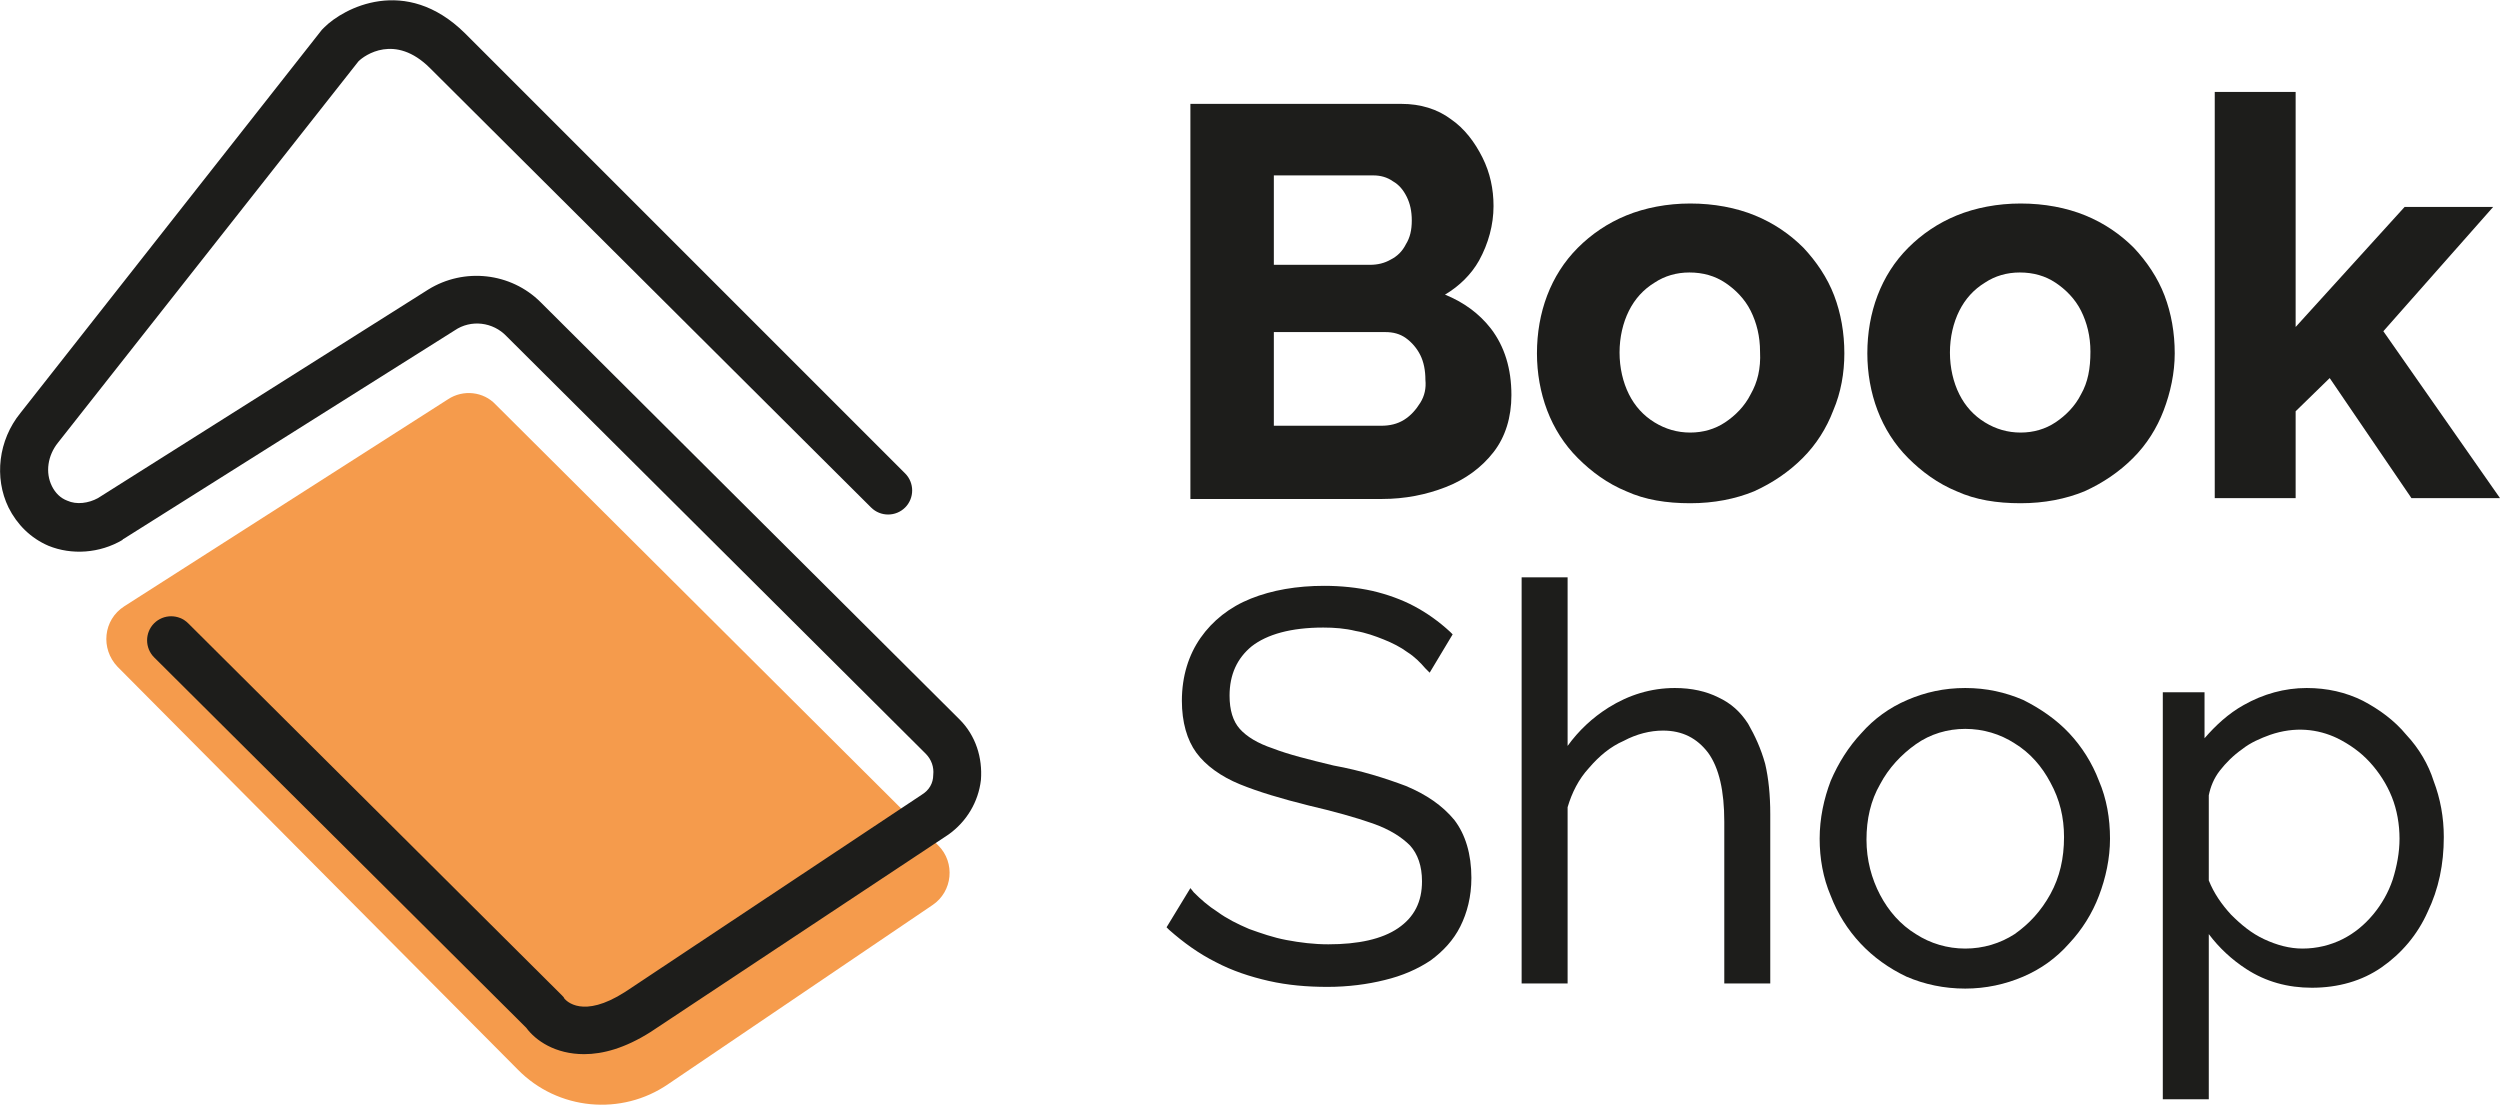
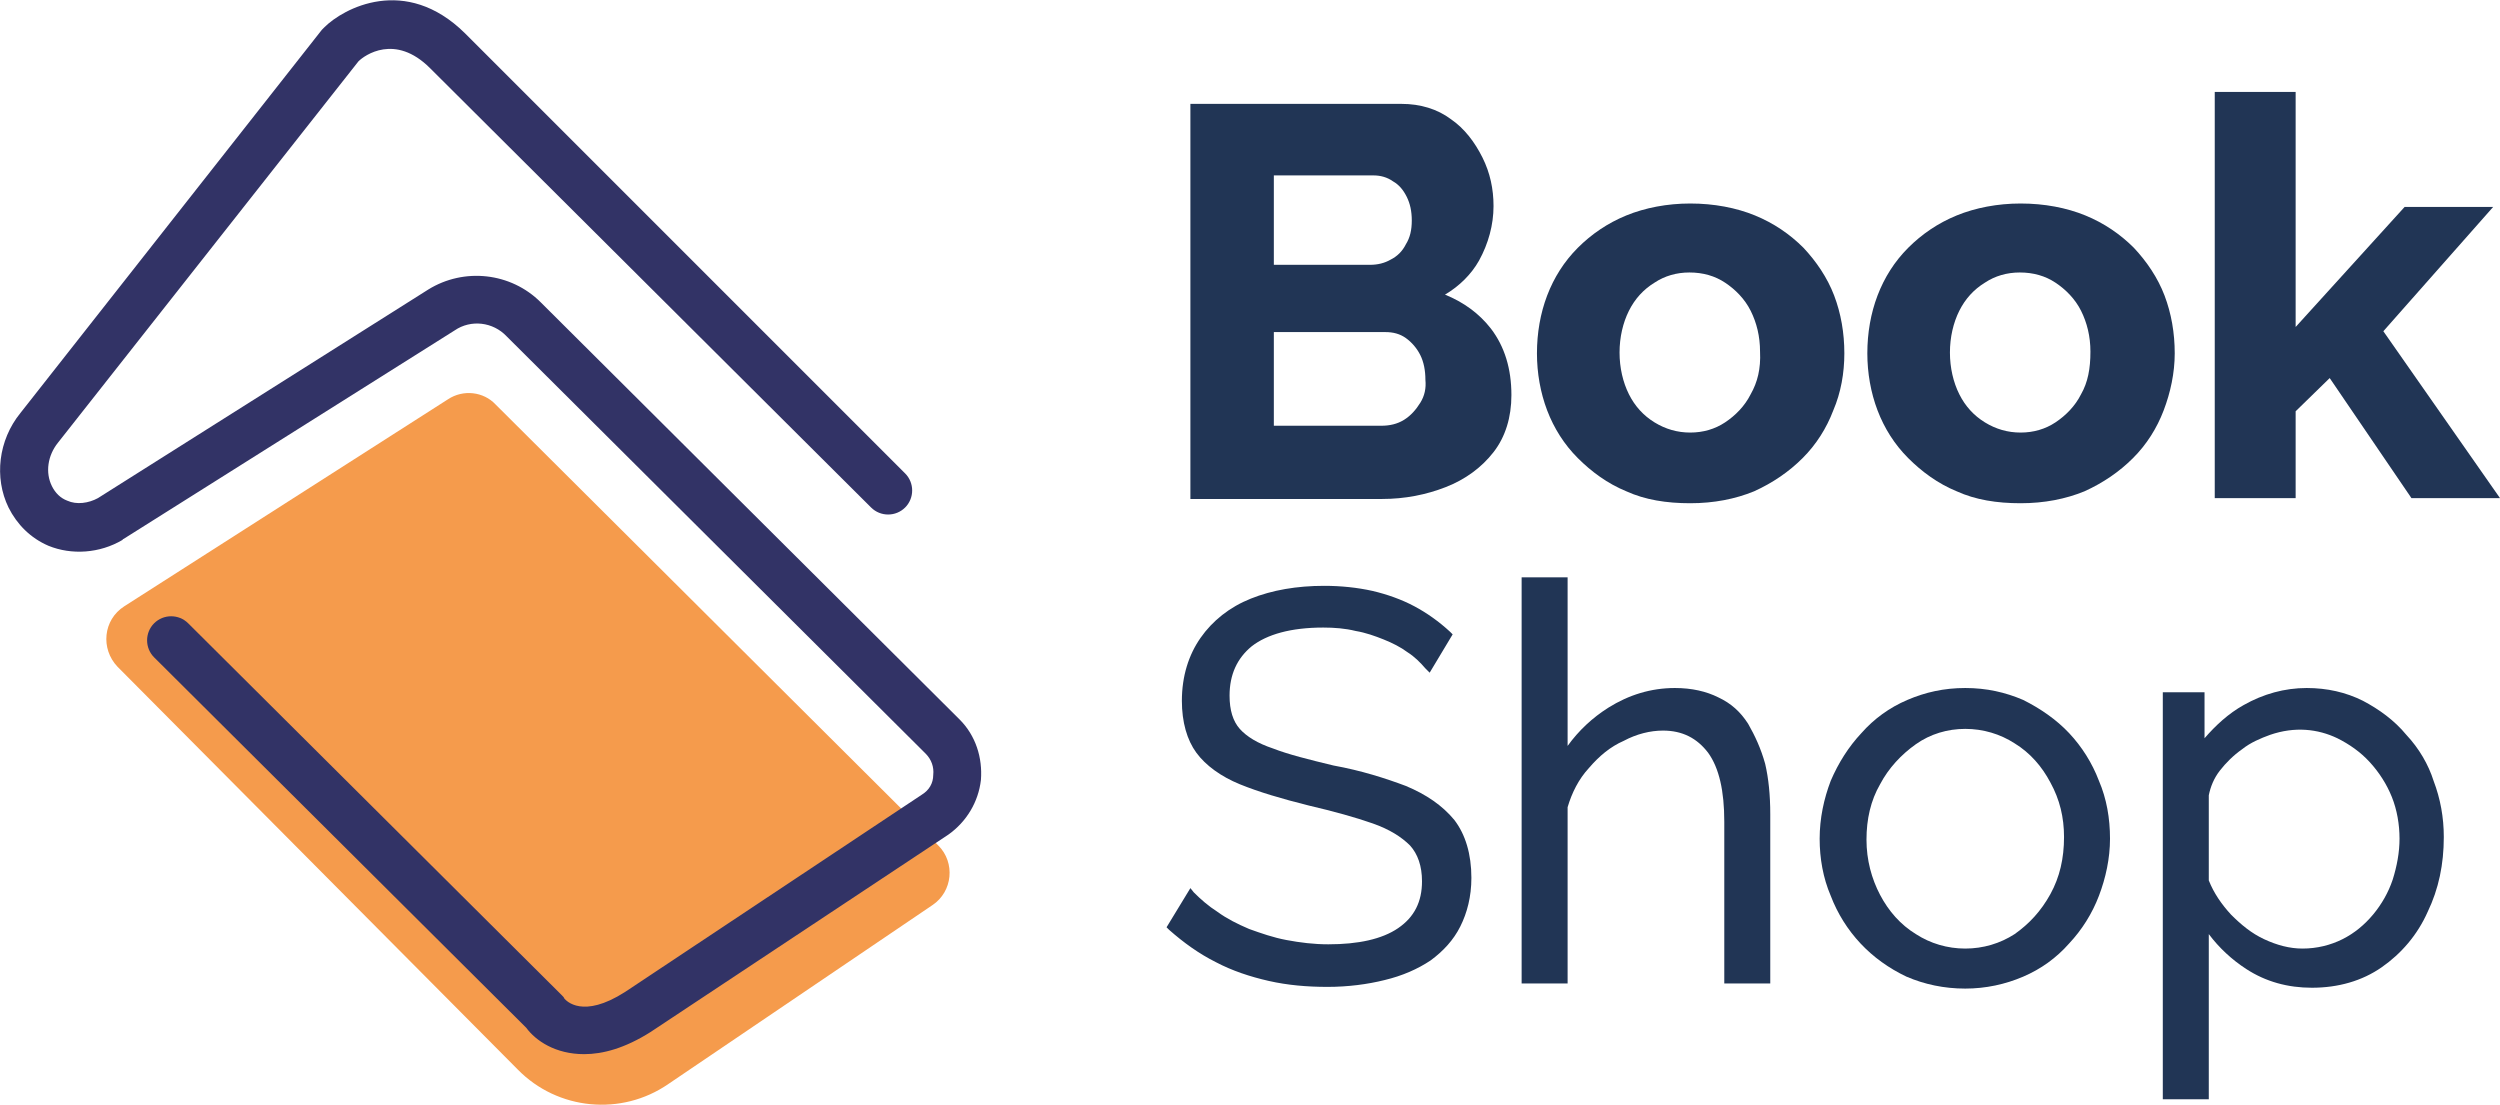
<svg xmlns="http://www.w3.org/2000/svg" version="1.1" id="Capa_1" x="0px" y="0px" viewBox="0 0 293.6 129.7" style="enable-background:new 0 0 293.6 129.7;" xml:space="preserve">
  <style type="text/css">
	.st0{fill:#F59B4C;}
- 	.st1{fill:#1D1D1B;}
+ 	.st1{fill:#323366;}
+ 	.st2{fill:#213555;}
</style>
  <g>
    <path class="st0" d="M52.6,46.9l-38,24.3c-2.5,1.6-2.8,5-0.8,7.1l47,47.3c4.7,4.8,12.2,5.5,17.7,1.7l31-21c2.4-1.6,2.7-5,0.7-7   l-52-51.8C56.8,46,54.4,45.7,52.6,46.9z" />
  </g>
  <g>
    <path class="st1" d="M68.6,123.8c-3.4,0-5.7-1.6-6.8-3.1L18.1,77.2c-1.1-1.1-1.1-2.9,0-4s2.9-1.1,4,0L66,116.9   c0.2,0.2,0.2,0.2,0.3,0.4c0.2,0.2,2.1,2.4,7.1-0.8l34.9-23.2c0.8-0.5,1.3-1.3,1.3-2.3c0.1-0.9-0.2-1.8-0.9-2.5l-49.2-49   c-1.6-1.7-4.2-2-6.1-0.7L14.5,63.3c0,0-0.1,0-0.1,0.1c-2.7,1.6-6,1.8-8.7,0.7C3.6,63.2,2,61.6,1,59.6c-1.7-3.5-1.2-7.9,1.4-11.1   l35.4-45c0.1-0.1,0.2-0.2,0.3-0.3C40.3,1,47.6-3,54.6,3.9l51.7,51.7c1.1,1.1,1.1,2.9,0,4s-2.9,1.1-4,0L50.5,8   c-4.1-4.1-7.7-1.5-8.4-0.8L6.8,52c-1.2,1.5-1.5,3.5-0.7,5.1c0.4,0.8,1,1.4,1.8,1.7c1.1,0.5,2.5,0.3,3.6-0.3L50.3,34   c4.2-2.6,9.7-2,13.2,1.5l49.2,49c1.9,1.9,2.7,4.5,2.5,7.1c-0.3,2.6-1.7,4.9-3.8,6.4l-35,23.2C73.4,123.1,70.8,123.8,68.6,123.8z" />
  </g>
-   <path class="st1" d="M169.7,34.6c1.7-1,3.1-2.4,4-4c1.1-2,1.7-4.2,1.7-6.4c0-2-0.4-3.9-1.3-5.7c-0.9-1.8-2.1-3.4-3.7-4.5  c-1.6-1.2-3.6-1.8-5.8-1.8h-24.8v46.4h22.5c2.7,0,5.2-0.5,7.5-1.4s4.2-2.3,5.6-4.1c1.4-1.8,2.1-4.1,2.1-6.7c0-3.1-0.8-5.7-2.4-7.8  C173.7,36.8,171.9,35.5,169.7,34.6z M149.6,20.6h11.7c0.8,0,1.6,0.2,2.3,0.7c0.7,0.4,1.2,1,1.6,1.8s0.6,1.7,0.6,2.8  c0,1.1-0.2,2-0.7,2.8c-0.4,0.8-1,1.4-1.8,1.8c-0.7,0.4-1.5,0.6-2.4,0.6h-11.3L149.6,20.6L149.6,20.6z M166.8,47.3  c-0.5,0.8-1.1,1.5-1.9,2c-0.8,0.5-1.7,0.7-2.7,0.7h-12.6V39h13.1c0.9,0,1.7,0.2,2.4,0.7s1.3,1.2,1.7,2s0.6,1.8,0.6,2.9  C167.5,45.6,167.3,46.5,166.8,47.3z" />
-   <path class="st1" d="M216.6,41.5c0-2.4-0.4-4.7-1.2-6.8s-2.1-4-3.6-5.6c-1.6-1.6-3.5-2.9-5.7-3.8s-4.8-1.4-7.6-1.4  c-2.7,0-5.3,0.5-7.5,1.4s-4.1,2.2-5.7,3.8c-1.6,1.6-2.8,3.5-3.6,5.6c-0.8,2.1-1.2,4.4-1.2,6.8c0,2.3,0.4,4.6,1.2,6.7  c0.8,2.1,2,4,3.6,5.6s3.5,3,5.7,3.9c2.2,1,4.7,1.4,7.5,1.4s5.3-0.5,7.5-1.4c2.2-1,4.1-2.3,5.7-3.9c1.6-1.6,2.8-3.5,3.6-5.6  C216.2,46.1,216.6,43.8,216.6,41.5z M205.6,46.3c-0.7,1.4-1.8,2.5-3,3.3s-2.6,1.2-4.1,1.2s-2.9-0.4-4.2-1.2s-2.3-1.9-3-3.3  c-0.7-1.4-1.1-3.1-1.1-4.9c0-1.8,0.4-3.5,1.1-4.9c0.7-1.4,1.7-2.5,3-3.3c1.2-0.8,2.6-1.2,4.1-1.2c1.6,0,3,0.4,4.2,1.2s2.3,1.9,3,3.3  c0.7,1.4,1.1,3,1.1,4.8C206.8,43.3,206.4,44.9,205.6,46.3z" />
-   <path class="st1" d="M255.4,41.5c0-2.4-0.4-4.7-1.2-6.8s-2.1-4-3.6-5.6c-1.6-1.6-3.5-2.9-5.7-3.8s-4.8-1.4-7.6-1.4  c-2.7,0-5.3,0.5-7.5,1.4s-4.1,2.2-5.7,3.8c-1.6,1.6-2.8,3.5-3.6,5.6c-0.8,2.1-1.2,4.4-1.2,6.8c0,2.3,0.4,4.6,1.2,6.7  c0.8,2.1,2,4,3.6,5.6s3.5,3,5.7,3.9c2.2,1,4.7,1.4,7.5,1.4s5.3-0.5,7.5-1.4c2.2-1,4.1-2.3,5.7-3.9c1.6-1.6,2.8-3.5,3.6-5.6  C254.9,46.1,255.4,43.8,255.4,41.5z M244.4,46.3c-0.7,1.4-1.8,2.5-3,3.3s-2.6,1.2-4.1,1.2s-2.9-0.4-4.2-1.2s-2.3-1.9-3-3.3  c-0.7-1.4-1.1-3.1-1.1-4.9c0-1.8,0.4-3.5,1.1-4.9c0.7-1.4,1.7-2.5,3-3.3c1.2-0.8,2.6-1.2,4.1-1.2c1.6,0,3,0.4,4.2,1.2s2.3,1.9,3,3.3  c0.7,1.4,1.1,3,1.1,4.8C245.5,43.3,245.2,44.9,244.4,46.3z" />
-   <polygon class="st1" points="292.8,24.3 282.4,24.3 269.6,38.4 269.6,10.8 260.1,10.8 260.1,58.5 269.6,58.5 269.6,48.3 273.6,44.4   283.2,58.5 293.6,58.5 279.9,38.9 " />
-   <path class="st1" d="M165.1,92.3c-2.4-0.9-5.2-1.8-8.5-2.4c-2.9-0.7-5.3-1.3-7.1-2c-1.8-0.6-3.1-1.4-3.9-2.3  c-0.8-0.9-1.2-2.2-1.2-3.9c0-2.5,0.9-4.4,2.6-5.8c1.8-1.4,4.6-2.2,8.4-2.2c1.3,0,2.6,0.1,3.8,0.4c1.2,0.2,2.3,0.6,3.3,1  s2,0.9,2.8,1.5c0.8,0.5,1.5,1.2,2.1,1.9l0.5,0.5l2.7-4.5l-0.3-0.3c-1.3-1.2-2.7-2.2-4.2-3s-3.2-1.4-4.9-1.8  c-1.8-0.4-3.7-0.6-5.7-0.6c-3.2,0-6.1,0.5-8.6,1.5s-4.5,2.6-5.9,4.6s-2.2,4.5-2.2,7.4c0,2.5,0.6,4.6,1.7,6.1  c1.1,1.5,2.9,2.8,5.1,3.7c2.2,0.9,4.9,1.7,8.1,2.5c3,0.7,5.5,1.4,7.5,2.1s3.4,1.6,4.4,2.6c0.9,1,1.4,2.4,1.4,4.2  c0,2.4-0.9,4.2-2.8,5.5c-1.9,1.3-4.7,1.9-8.2,1.9c-1.7,0-3.3-0.2-4.9-0.5c-1.6-0.3-3-0.8-4.4-1.3c-1.4-0.6-2.6-1.2-3.7-2  c-1.1-0.7-2-1.5-2.8-2.3l-0.4-0.5l-2.8,4.6l0.3,0.3c1.7,1.5,3.5,2.8,5.5,3.8c1.9,1,4,1.7,6.2,2.2s4.5,0.7,6.9,0.7s4.7-0.3,6.7-0.8  c2.1-0.5,3.9-1.3,5.4-2.3c1.5-1.1,2.7-2.4,3.5-4s1.3-3.5,1.3-5.7c0-2.8-0.7-5.1-2-6.8C169.4,94.6,167.5,93.3,165.1,92.3z" />
-   <path class="st1" d="M205.3,85c-0.9-1.4-2-2.4-3.5-3.1c-1.4-0.7-3.1-1.1-5.1-1.1c-2.8,0-5.4,0.8-7.8,2.3c-1.9,1.2-3.5,2.7-4.8,4.5  V67.8h-5.4v47.7h5.4V94.8c0.5-1.7,1.3-3.3,2.5-4.6c1.2-1.4,2.5-2.5,4.1-3.2c1.5-0.8,3.1-1.2,4.6-1.2c2.3,0,4,0.9,5.3,2.6  c1.3,1.8,1.9,4.5,1.9,8.1v19h5.4V95.6c0-2.2-0.2-4.2-0.6-5.9C206.8,87.9,206.1,86.4,205.3,85z" />
-   <path class="st1" d="M243,86.1c-1.5-1.6-3.4-2.9-5.4-3.9c-2.1-0.9-4.3-1.4-6.8-1.4s-4.7,0.5-6.8,1.4s-3.9,2.2-5.4,3.9  c-1.5,1.6-2.7,3.5-3.6,5.6c-0.8,2.1-1.3,4.4-1.3,6.8c0,2.3,0.4,4.6,1.3,6.7c0.8,2.1,2,4,3.5,5.6s3.3,2.9,5.4,3.9  c2.1,0.9,4.4,1.4,6.9,1.4c2.4,0,4.7-0.5,6.8-1.4s3.9-2.2,5.4-3.9c1.5-1.6,2.7-3.5,3.5-5.6s1.3-4.4,1.3-6.7c0-2.4-0.4-4.7-1.3-6.8  C245.7,89.6,244.5,87.7,243,86.1z M240.8,105c-1.1,2-2.5,3.5-4.2,4.7c-1.7,1.1-3.7,1.7-5.8,1.7s-4.1-0.6-5.8-1.7  c-1.8-1.1-3.2-2.7-4.2-4.6s-1.6-4.1-1.6-6.5s0.5-4.6,1.6-6.5c1-1.9,2.5-3.5,4.2-4.7s3.7-1.8,5.8-1.8s4.1,0.6,5.8,1.7  c1.8,1.1,3.2,2.7,4.2,4.6c1.1,2,1.6,4.1,1.6,6.4C242.4,100.8,241.9,103,240.8,105z" />
-   <path class="st1" d="M282.6,86.3c-1.4-1.7-3.2-3-5.1-4c-2-1-4.2-1.5-6.6-1.5c-2.6,0-5.1,0.7-7.4,2c-1.8,1-3.3,2.4-4.6,3.9v-5.4H254  v47.8h5.4v-19.4c1.2,1.6,2.7,3,4.4,4.1c2.3,1.5,4.9,2.2,7.7,2.2c3.1,0,5.9-0.8,8.2-2.4c2.3-1.6,4.2-3.8,5.4-6.5  c1.3-2.7,1.9-5.6,1.9-8.8c0-2.3-0.4-4.5-1.2-6.6C285.2,89.8,284.1,87.9,282.6,86.3z M281,103.3c-0.5,1.5-1.3,2.9-2.3,4.1  s-2.2,2.2-3.6,2.9c-1.4,0.7-3,1.1-4.7,1.1c-1.5,0-3-0.4-4.5-1.1s-2.7-1.7-3.9-2.9c-1.1-1.2-2-2.5-2.6-4v-10c0.2-1,0.6-2,1.3-2.9  c0.7-0.9,1.6-1.8,2.6-2.5c1-0.8,2.2-1.3,3.3-1.7c2.9-1,5.6-0.7,7.9,0.4c1.4,0.7,2.7,1.6,3.8,2.8c1.1,1.2,2,2.6,2.6,4.1  s0.9,3.2,0.9,4.9C281.8,100.1,281.5,101.7,281,103.3z" />
+   <path class="st2" d="M169.7,34.6c1.7-1,3.1-2.4,4-4c1.1-2,1.7-4.2,1.7-6.4c0-2-0.4-3.9-1.3-5.7c-0.9-1.8-2.1-3.4-3.7-4.5  c-1.6-1.2-3.6-1.8-5.8-1.8h-24.8v46.4h22.5c2.7,0,5.2-0.5,7.5-1.4s4.2-2.3,5.6-4.1c1.4-1.8,2.1-4.1,2.1-6.7c0-3.1-0.8-5.7-2.4-7.8  C173.7,36.8,171.9,35.5,169.7,34.6z M149.6,20.6h11.7c0.8,0,1.6,0.2,2.3,0.7c0.7,0.4,1.2,1,1.6,1.8s0.6,1.7,0.6,2.8  c0,1.1-0.2,2-0.7,2.8c-0.4,0.8-1,1.4-1.8,1.8c-0.7,0.4-1.5,0.6-2.4,0.6h-11.3L149.6,20.6L149.6,20.6z M166.8,47.3  c-0.5,0.8-1.1,1.5-1.9,2c-0.8,0.5-1.7,0.7-2.7,0.7h-12.6V39h13.1c0.9,0,1.7,0.2,2.4,0.7s1.3,1.2,1.7,2s0.6,1.8,0.6,2.9  C167.5,45.6,167.3,46.5,166.8,47.3z" />
+   <path class="st2" d="M216.6,41.5c0-2.4-0.4-4.7-1.2-6.8s-2.1-4-3.6-5.6c-1.6-1.6-3.5-2.9-5.7-3.8s-4.8-1.4-7.6-1.4  c-2.7,0-5.3,0.5-7.5,1.4s-4.1,2.2-5.7,3.8c-1.6,1.6-2.8,3.5-3.6,5.6c-0.8,2.1-1.2,4.4-1.2,6.8c0,2.3,0.4,4.6,1.2,6.7  c0.8,2.1,2,4,3.6,5.6s3.5,3,5.7,3.9c2.2,1,4.7,1.4,7.5,1.4s5.3-0.5,7.5-1.4c2.2-1,4.1-2.3,5.7-3.9c1.6-1.6,2.8-3.5,3.6-5.6  C216.2,46.1,216.6,43.8,216.6,41.5z M205.6,46.3c-0.7,1.4-1.8,2.5-3,3.3s-2.6,1.2-4.1,1.2s-2.9-0.4-4.2-1.2s-2.3-1.9-3-3.3  c-0.7-1.4-1.1-3.1-1.1-4.9c0-1.8,0.4-3.5,1.1-4.9c0.7-1.4,1.7-2.5,3-3.3c1.2-0.8,2.6-1.2,4.1-1.2c1.6,0,3,0.4,4.2,1.2s2.3,1.9,3,3.3  c0.7,1.4,1.1,3,1.1,4.8C206.8,43.3,206.4,44.9,205.6,46.3z" />
+   <path class="st2" d="M255.4,41.5c0-2.4-0.4-4.7-1.2-6.8s-2.1-4-3.6-5.6c-1.6-1.6-3.5-2.9-5.7-3.8s-4.8-1.4-7.6-1.4  c-2.7,0-5.3,0.5-7.5,1.4s-4.1,2.2-5.7,3.8c-1.6,1.6-2.8,3.5-3.6,5.6c-0.8,2.1-1.2,4.4-1.2,6.8c0,2.3,0.4,4.6,1.2,6.7  c0.8,2.1,2,4,3.6,5.6s3.5,3,5.7,3.9c2.2,1,4.7,1.4,7.5,1.4s5.3-0.5,7.5-1.4c2.2-1,4.1-2.3,5.7-3.9c1.6-1.6,2.8-3.5,3.6-5.6  C254.9,46.1,255.4,43.8,255.4,41.5z M244.4,46.3c-0.7,1.4-1.8,2.5-3,3.3s-2.6,1.2-4.1,1.2s-2.9-0.4-4.2-1.2s-2.3-1.9-3-3.3  c-0.7-1.4-1.1-3.1-1.1-4.9c0-1.8,0.4-3.5,1.1-4.9c0.7-1.4,1.7-2.5,3-3.3c1.2-0.8,2.6-1.2,4.1-1.2c1.6,0,3,0.4,4.2,1.2s2.3,1.9,3,3.3  c0.7,1.4,1.1,3,1.1,4.8C245.5,43.3,245.2,44.9,244.4,46.3z" />
+   <polygon class="st2" points="292.8,24.3 282.4,24.3 269.6,38.4 269.6,10.8 260.1,10.8 260.1,58.5 269.6,58.5 269.6,48.3 273.6,44.4   283.2,58.5 293.6,58.5 279.9,38.9 " />
+   <path class="st2" d="M165.1,92.3c-2.4-0.9-5.2-1.8-8.5-2.4c-2.9-0.7-5.3-1.3-7.1-2c-1.8-0.6-3.1-1.4-3.9-2.3  c-0.8-0.9-1.2-2.2-1.2-3.9c0-2.5,0.9-4.4,2.6-5.8c1.8-1.4,4.6-2.2,8.4-2.2c1.3,0,2.6,0.1,3.8,0.4c1.2,0.2,2.3,0.6,3.3,1  s2,0.9,2.8,1.5c0.8,0.5,1.5,1.2,2.1,1.9l0.5,0.5l2.7-4.5l-0.3-0.3c-1.3-1.2-2.7-2.2-4.2-3s-3.2-1.4-4.9-1.8  c-1.8-0.4-3.7-0.6-5.7-0.6c-3.2,0-6.1,0.5-8.6,1.5s-4.5,2.6-5.9,4.6s-2.2,4.5-2.2,7.4c0,2.5,0.6,4.6,1.7,6.1  c1.1,1.5,2.9,2.8,5.1,3.7c2.2,0.9,4.9,1.7,8.1,2.5c3,0.7,5.5,1.4,7.5,2.1s3.4,1.6,4.4,2.6c0.9,1,1.4,2.4,1.4,4.2  c0,2.4-0.9,4.2-2.8,5.5c-1.9,1.3-4.7,1.9-8.2,1.9c-1.7,0-3.3-0.2-4.9-0.5c-1.6-0.3-3-0.8-4.4-1.3c-1.4-0.6-2.6-1.2-3.7-2  c-1.1-0.7-2-1.5-2.8-2.3l-0.4-0.5l-2.8,4.6l0.3,0.3c1.7,1.5,3.5,2.8,5.5,3.8c1.9,1,4,1.7,6.2,2.2s4.5,0.7,6.9,0.7s4.7-0.3,6.7-0.8  c2.1-0.5,3.9-1.3,5.4-2.3c1.5-1.1,2.7-2.4,3.5-4s1.3-3.5,1.3-5.7c0-2.8-0.7-5.1-2-6.8C169.4,94.6,167.5,93.3,165.1,92.3z" />
+   <path class="st2" d="M205.3,85c-0.9-1.4-2-2.4-3.5-3.1c-1.4-0.7-3.1-1.1-5.1-1.1c-2.8,0-5.4,0.8-7.8,2.3c-1.9,1.2-3.5,2.7-4.8,4.5  V67.8h-5.4v47.7h5.4V94.8c0.5-1.7,1.3-3.3,2.5-4.6c1.2-1.4,2.5-2.5,4.1-3.2c1.5-0.8,3.1-1.2,4.6-1.2c2.3,0,4,0.9,5.3,2.6  c1.3,1.8,1.9,4.5,1.9,8.1v19h5.4V95.6c0-2.2-0.2-4.2-0.6-5.9C206.8,87.9,206.1,86.4,205.3,85z" />
+   <path class="st2" d="M243,86.1c-1.5-1.6-3.4-2.9-5.4-3.9c-2.1-0.9-4.3-1.4-6.8-1.4s-4.7,0.5-6.8,1.4s-3.9,2.2-5.4,3.9  c-1.5,1.6-2.7,3.5-3.6,5.6c-0.8,2.1-1.3,4.4-1.3,6.8c0,2.3,0.4,4.6,1.3,6.7c0.8,2.1,2,4,3.5,5.6s3.3,2.9,5.4,3.9  c2.1,0.9,4.4,1.4,6.9,1.4c2.4,0,4.7-0.5,6.8-1.4s3.9-2.2,5.4-3.9c1.5-1.6,2.7-3.5,3.5-5.6s1.3-4.4,1.3-6.7c0-2.4-0.4-4.7-1.3-6.8  C245.7,89.6,244.5,87.7,243,86.1z M240.8,105c-1.1,2-2.5,3.5-4.2,4.7c-1.7,1.1-3.7,1.7-5.8,1.7s-4.1-0.6-5.8-1.7  c-1.8-1.1-3.2-2.7-4.2-4.6s-1.6-4.1-1.6-6.5s0.5-4.6,1.6-6.5c1-1.9,2.5-3.5,4.2-4.7s3.7-1.8,5.8-1.8s4.1,0.6,5.8,1.7  c1.8,1.1,3.2,2.7,4.2,4.6c1.1,2,1.6,4.1,1.6,6.4C242.4,100.8,241.9,103,240.8,105z" />
+   <path class="st2" d="M282.6,86.3c-1.4-1.7-3.2-3-5.1-4c-2-1-4.2-1.5-6.6-1.5c-2.6,0-5.1,0.7-7.4,2c-1.8,1-3.3,2.4-4.6,3.9v-5.4H254  v47.8h5.4v-19.4c1.2,1.6,2.7,3,4.4,4.1c2.3,1.5,4.9,2.2,7.7,2.2c3.1,0,5.9-0.8,8.2-2.4c2.3-1.6,4.2-3.8,5.4-6.5  c1.3-2.7,1.9-5.6,1.9-8.8c0-2.3-0.4-4.5-1.2-6.6C285.2,89.8,284.1,87.9,282.6,86.3z M281,103.3c-0.5,1.5-1.3,2.9-2.3,4.1  s-2.2,2.2-3.6,2.9c-1.4,0.7-3,1.1-4.7,1.1c-1.5,0-3-0.4-4.5-1.1s-2.7-1.7-3.9-2.9c-1.1-1.2-2-2.5-2.6-4v-10c0.2-1,0.6-2,1.3-2.9  c0.7-0.9,1.6-1.8,2.6-2.5c1-0.8,2.2-1.3,3.3-1.7c2.9-1,5.6-0.7,7.9,0.4c1.4,0.7,2.7,1.6,3.8,2.8c1.1,1.2,2,2.6,2.6,4.1  s0.9,3.2,0.9,4.9C281.8,100.1,281.5,101.7,281,103.3z" />
</svg>
